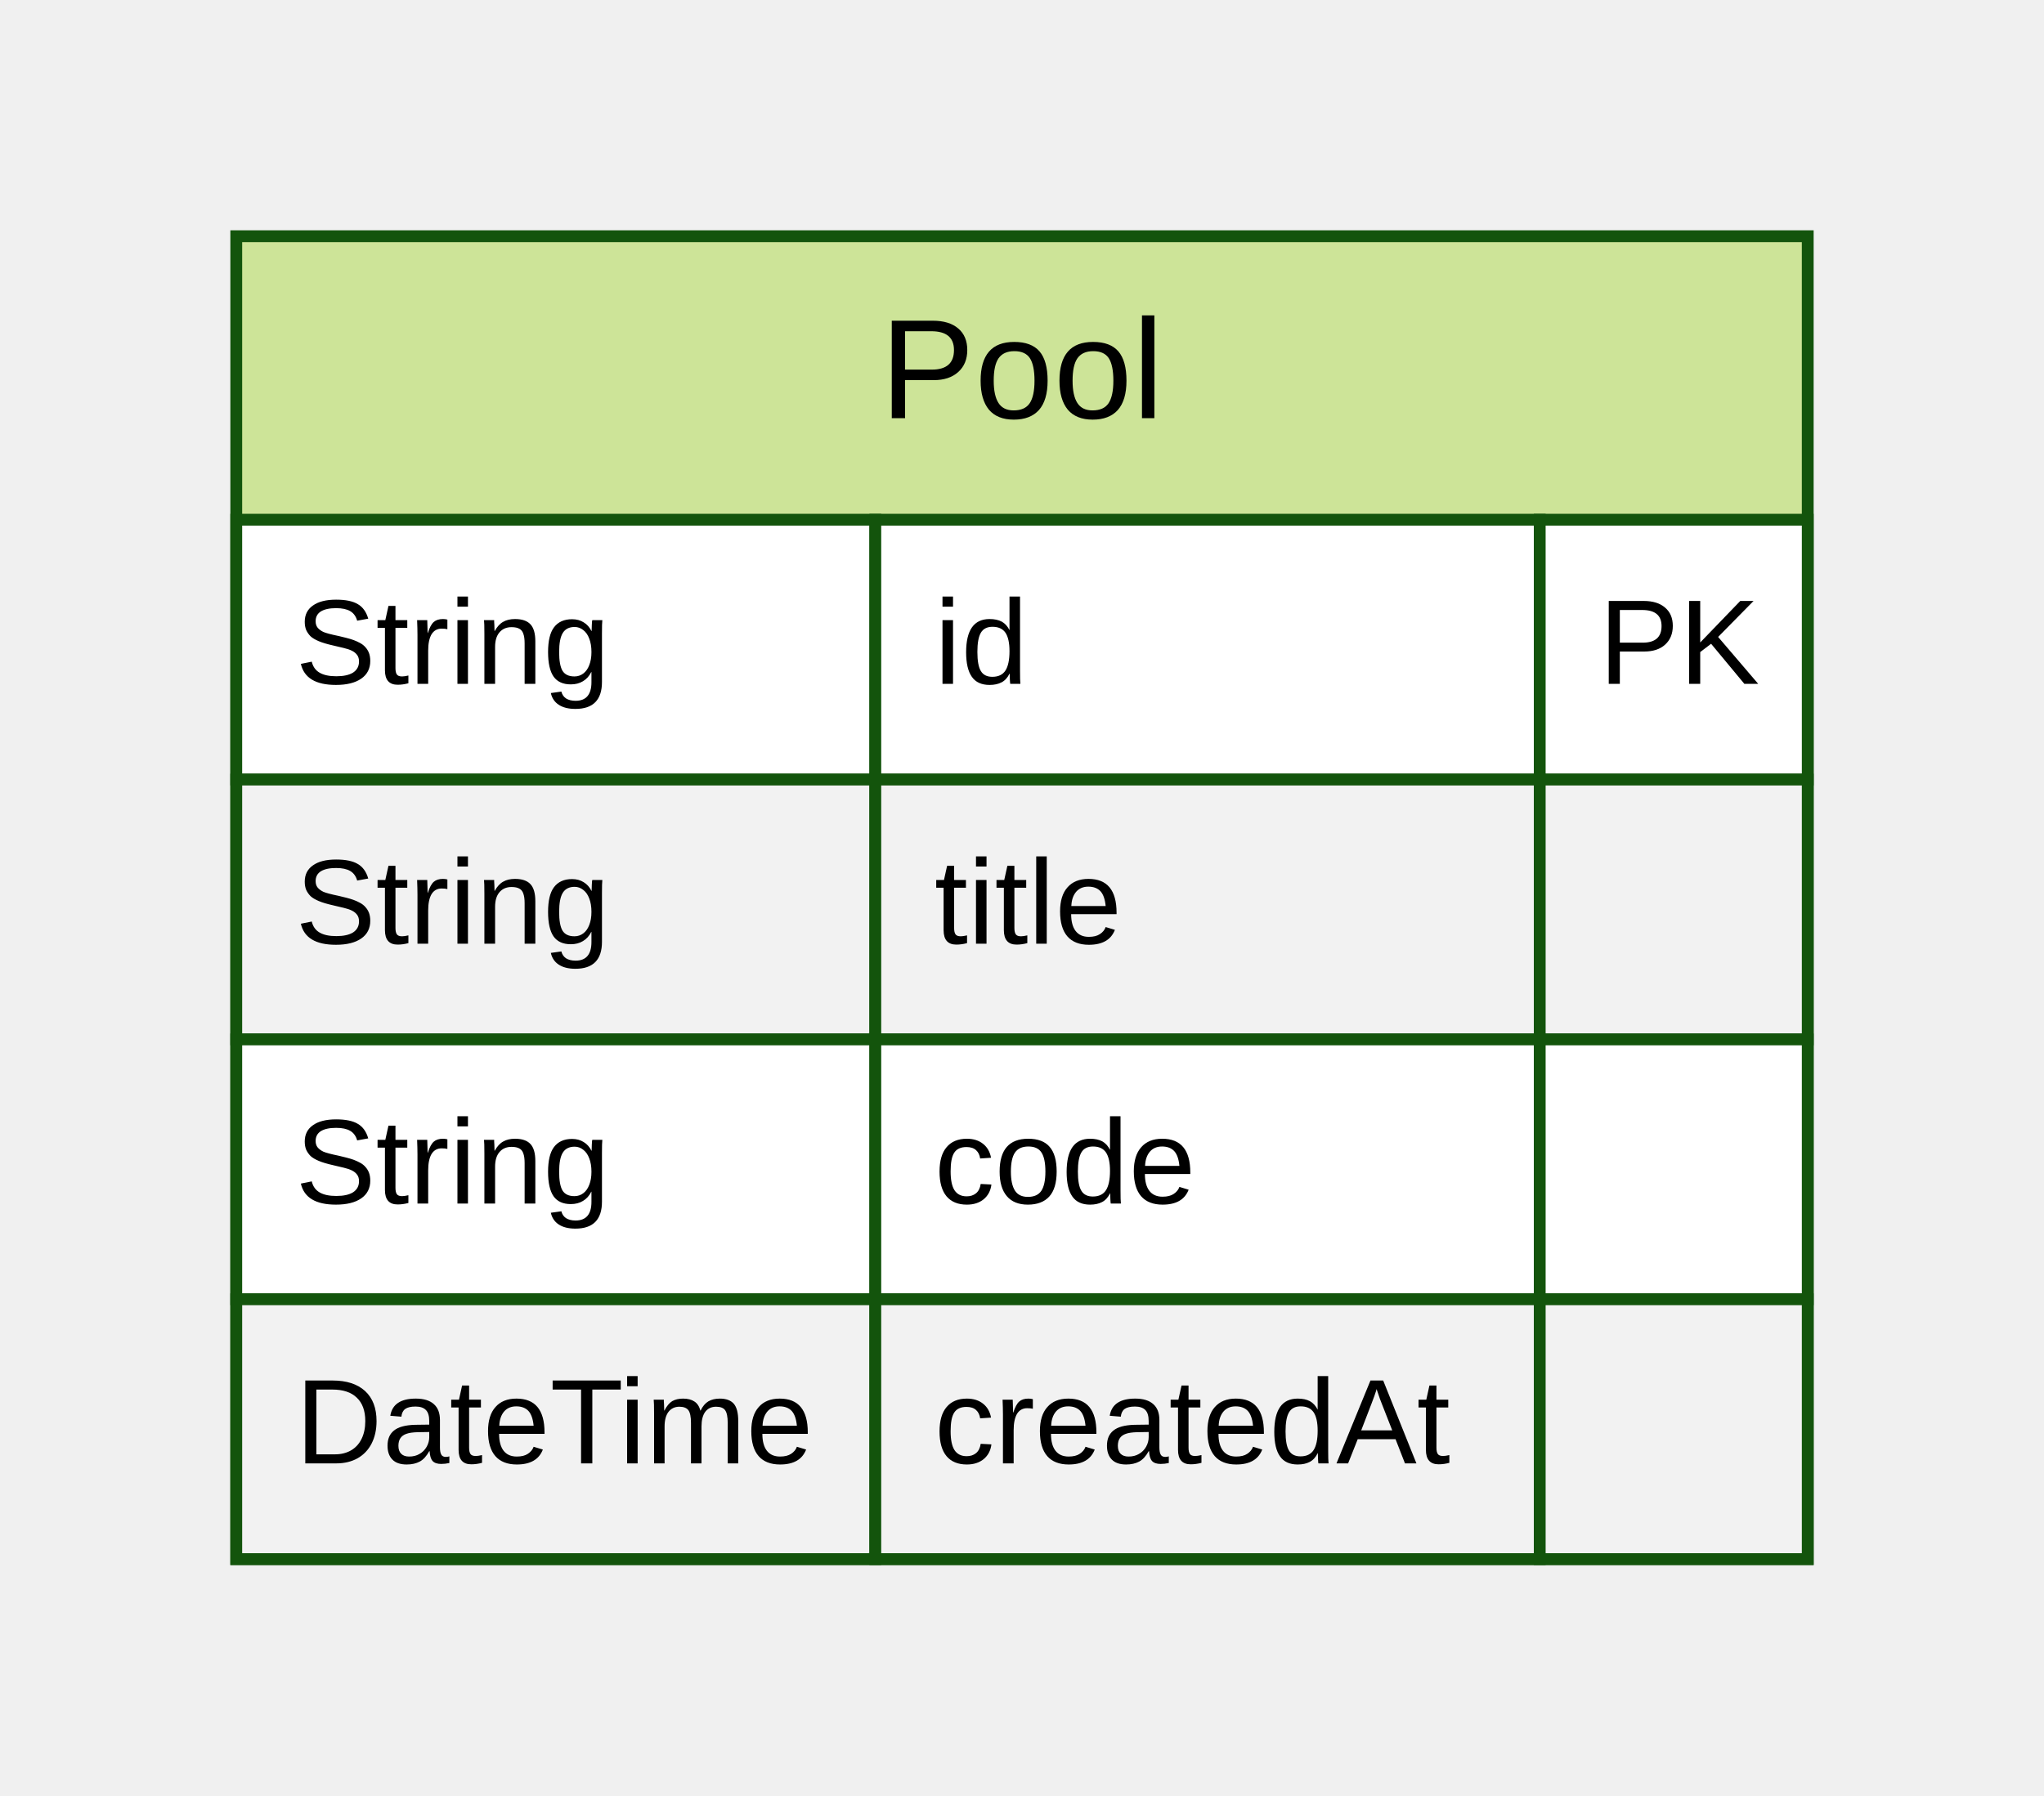
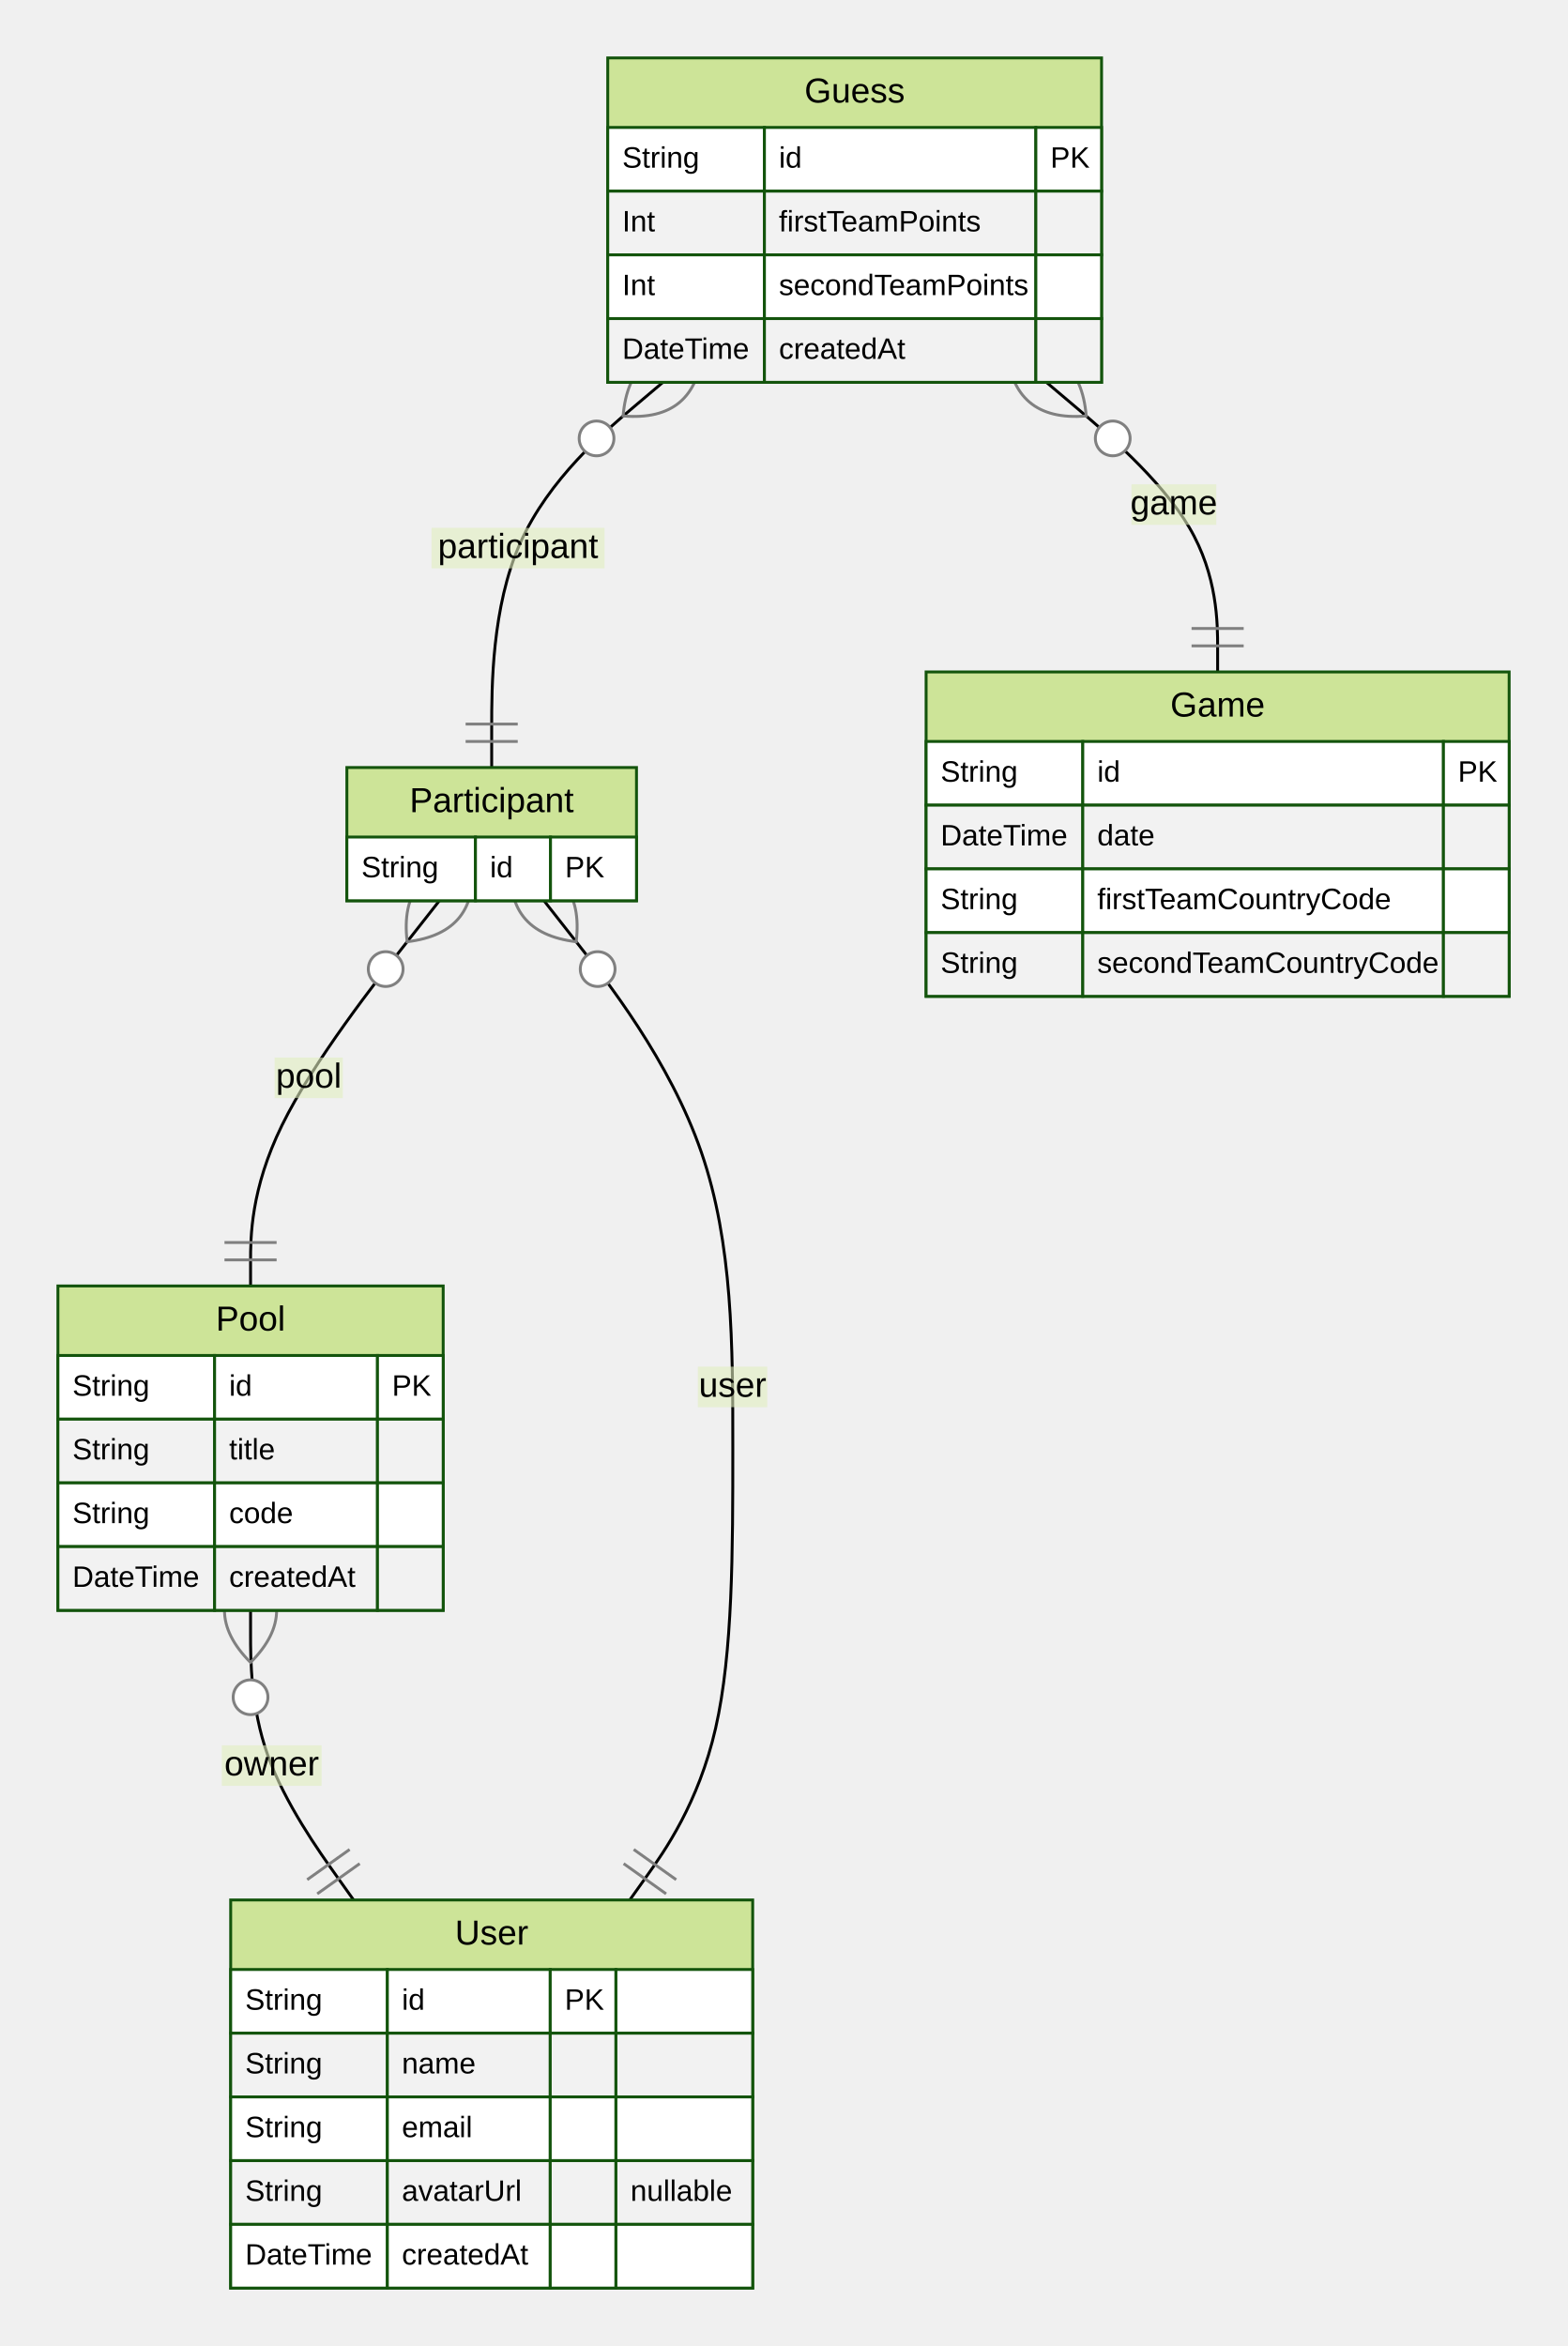
- <svg xmlns="http://www.w3.org/2000/svg" aria-labelledby="chart-title-mermaid-0 chart-desc-mermaid-0" role="img" viewBox="0 0 173.026 152" style="max-width: 173.026px; background-color: white;" width="100%" id="mermaid-0">
+ <svg xmlns="http://www.w3.org/2000/svg" aria-labelledby="chart-title-mermaid-0 chart-desc-mermaid-0" role="img" viewBox="0 0 541.082 810" style="max-width: 541.082px; background-color: white;" width="100%" id="mermaid-0">
  <style>#mermaid-0 {font-family:"trebuchet ms",verdana,arial,sans-serif;font-size:16px;fill:#000000;}#mermaid-0 .error-icon{fill:#552222;}#mermaid-0 .error-text{fill:#552222;stroke:#552222;}#mermaid-0 .edge-thickness-normal{stroke-width:2px;}#mermaid-0 .edge-thickness-thick{stroke-width:3.5px;}#mermaid-0 .edge-pattern-solid{stroke-dasharray:0;}#mermaid-0 .edge-pattern-dashed{stroke-dasharray:3;}#mermaid-0 .edge-pattern-dotted{stroke-dasharray:2;}#mermaid-0 .marker{fill:#000000;stroke:#000000;}#mermaid-0 .marker.cross{stroke:#000000;}#mermaid-0 svg{font-family:"trebuchet ms",verdana,arial,sans-serif;font-size:16px;}#mermaid-0 .entityBox{fill:#cde498;stroke:#13540c;}#mermaid-0 .attributeBoxOdd{fill:#ffffff;stroke:#13540c;}#mermaid-0 .attributeBoxEven{fill:#f2f2f2;stroke:#13540c;}#mermaid-0 .relationshipLabelBox{fill:hsl(78.158, 58.462%, 84.51%);opacity:0.7;background-color:hsl(78.158, 58.462%, 84.51%);}#mermaid-0 .relationshipLabelBox rect{opacity:0.5;}#mermaid-0 .relationshipLine{stroke:#000000;}#mermaid-0 :root{--mermaid-font-family:"trebuchet ms",verdana,arial,sans-serif;}</style>
  <g />
  <defs>
    <marker orient="auto" markerHeight="18" markerWidth="18" refY="9" refX="0" id="ONLY_ONE_START">
      <path d="M9,0 L9,18 M15,0 L15,18" fill="none" stroke="gray" />
    </marker>
  </defs>
  <defs>
    <marker orient="auto" markerHeight="18" markerWidth="18" refY="9" refX="18" id="ONLY_ONE_END">
      <path d="M3,0 L3,18 M9,0 L9,18" fill="none" stroke="gray" />
    </marker>
  </defs>
  <defs>
    <marker orient="auto" markerHeight="18" markerWidth="30" refY="9" refX="0" id="ZERO_OR_ONE_START">
      <circle r="6" cy="9" cx="21" fill="white" stroke="gray" />
      <path d="M9,0 L9,18" fill="none" stroke="gray" />
    </marker>
  </defs>
  <defs>
    <marker orient="auto" markerHeight="18" markerWidth="30" refY="9" refX="30" id="ZERO_OR_ONE_END">
      <circle r="6" cy="9" cx="9" fill="white" stroke="gray" />
      <path d="M21,0 L21,18" fill="none" stroke="gray" />
    </marker>
  </defs>
  <defs>
    <marker orient="auto" markerHeight="36" markerWidth="45" refY="18" refX="18" id="ONE_OR_MORE_START">
      <path d="M0,18 Q 18,0 36,18 Q 18,36 0,18 M42,9 L42,27" fill="none" stroke="gray" />
    </marker>
  </defs>
  <defs>
    <marker orient="auto" markerHeight="36" markerWidth="45" refY="18" refX="27" id="ONE_OR_MORE_END">
      <path d="M3,9 L3,27 M9,18 Q27,0 45,18 Q27,36 9,18" fill="none" stroke="gray" />
    </marker>
  </defs>
  <defs>
    <marker orient="auto" markerHeight="36" markerWidth="57" refY="18" refX="18" id="ZERO_OR_MORE_START">
      <circle r="6" cy="18" cx="48" fill="white" stroke="gray" />
      <path d="M0,18 Q18,0 36,18 Q18,36 0,18" fill="none" stroke="gray" />
    </marker>
  </defs>
  <defs>
    <marker orient="auto" markerHeight="36" markerWidth="57" refY="18" refX="39" id="ZERO_OR_MORE_END">
      <circle r="6" cy="18" cx="9" fill="white" stroke="gray" />
      <path d="M21,18 Q39,0 57,18 Q39,36 21,18" fill="none" stroke="gray" />
    </marker>
  </defs>
-   <g transform="translate(20,20 )" id="Pool">
+   <path marker-start="url(#ZERO_OR_MORE_START)" marker-end="url(#ONLY_ONE_END)" fill="none" stroke="gray" d="M86.513,556L86.513,564.333C86.513,572.667,86.513,589.333,92.443,606C98.373,622.667,110.233,639.333,116.163,647.667L122.093,656" class="er relationshipLine" />
+   <path marker-start="url(#ZERO_OR_MORE_START)" marker-end="url(#ONLY_ONE_END)" fill="none" stroke="gray" d="M187.835,311L198.7,324.833C209.565,338.667,231.296,366.333,242.161,397.833C253.026,429.333,253.026,464.667,253.026,500C253.026,535.333,253.026,570.667,247.096,596.667C241.167,622.667,229.307,639.333,223.377,647.667L217.447,656" class="er relationshipLine" />
+   <path marker-start="url(#ZERO_OR_MORE_START)" marker-end="url(#ONLY_ONE_END)" fill="none" stroke="gray" d="M151.705,311L140.839,324.833C129.974,338.667,108.244,366.333,97.378,388.5C86.513,410.667,86.513,427.333,86.513,435.667L86.513,444" class="er relationshipLine" />
+   <path marker-start="url(#ZERO_OR_MORE_START)" marker-end="url(#ONLY_ONE_END)" fill="none" stroke="gray" d="M228.887,132L219.034,140.333C209.181,148.667,189.476,165.333,179.623,187.5C169.77,209.667,169.77,237.333,169.77,251.167L169.77,265" class="er relationshipLine" />
+   <path marker-start="url(#ZERO_OR_MORE_START)" marker-end="url(#ONLY_ONE_END)" fill="none" stroke="gray" d="M361.309,132L371.162,140.333C381.015,148.667,400.72,165.333,410.573,182C420.426,198.667,420.426,215.333,420.426,223.667L420.426,232" class="er relationshipLine" />
+   <g transform="translate(20,444 )" id="Pool">
    <rect height="112" width="133.026" y="0" x="0" stroke="gray" fill-opacity="100%" fill="honeydew" class="er entityBox" />
    <text transform="translate(66.51321,12)" style="font-family: &quot;trebuchet ms&quot;, verdana, arial, sans-serif;; font-size: 12px" text-anchor="middle" dominant-baseline="middle" y="0" x="0" id="entity-Pool" class="er entityLabel">Pool</text>
    <rect height="22" width="54.096" y="24" x="0" stroke="gray" fill-opacity="100%" fill="honeydew" class="er attributeBoxOdd" />
    <text transform="translate(5,35)" style="font-family: &quot;trebuchet ms&quot;, verdana, arial, sans-serif;; font-size: 10.2px" text-anchor="left" dominant-baseline="middle" y="0" x="0" id="entity-Pool-attr-1-type" class="er entityLabel">String</text>
    <rect height="22" width="56.243" y="24" x="54.096" stroke="gray" fill-opacity="100%" fill="honeydew" class="er attributeBoxOdd" />
    <text transform="translate(59.09555,35)" style="font-family: &quot;trebuchet ms&quot;, verdana, arial, sans-serif;; font-size: 10.2px" text-anchor="left" dominant-baseline="middle" y="0" x="0" id="entity-Pool-attr-1-name" class="er entityLabel">id</text>
    <rect height="22" width="22.688" y="24" x="110.339" stroke="gray" fill-opacity="100%" fill="honeydew" class="er attributeBoxOdd" />
    <text transform="translate(115.3387,35)" style="font-family: &quot;trebuchet ms&quot;, verdana, arial, sans-serif;; font-size: 10.2px" text-anchor="left" dominant-baseline="middle" y="0" x="0" id="entity-Pool-attr-1-key" class="er entityLabel">PK</text>
    <rect height="22" width="54.096" y="46" x="0" stroke="gray" fill-opacity="100%" fill="honeydew" class="er attributeBoxEven" />
    <text transform="translate(5,57)" style="font-family: &quot;trebuchet ms&quot;, verdana, arial, sans-serif;; font-size: 10.2px" text-anchor="left" dominant-baseline="middle" y="0" x="0" id="entity-Pool-attr-2-type" class="er entityLabel">String</text>
    <rect height="22" width="56.243" y="46" x="54.096" stroke="gray" fill-opacity="100%" fill="honeydew" class="er attributeBoxEven" />
    <text transform="translate(59.09555,57)" style="font-family: &quot;trebuchet ms&quot;, verdana, arial, sans-serif;; font-size: 10.2px" text-anchor="left" dominant-baseline="middle" y="0" x="0" id="entity-Pool-attr-2-name" class="er entityLabel">title</text>
    <rect height="22" width="22.688" y="46" x="110.339" stroke="gray" fill-opacity="100%" fill="honeydew" class="er attributeBoxEven" />
    <text transform="translate(115.3387,57)" style="font-family: &quot;trebuchet ms&quot;, verdana, arial, sans-serif;; font-size: 10.2px" text-anchor="left" dominant-baseline="middle" y="0" x="0" id="entity-Pool-attr-2-key" class="er entityLabel" />
    <rect height="22" width="54.096" y="68" x="0" stroke="gray" fill-opacity="100%" fill="honeydew" class="er attributeBoxOdd" />
    <text transform="translate(5,79)" style="font-family: &quot;trebuchet ms&quot;, verdana, arial, sans-serif;; font-size: 10.2px" text-anchor="left" dominant-baseline="middle" y="0" x="0" id="entity-Pool-attr-3-type" class="er entityLabel">String</text>
    <rect height="22" width="56.243" y="68" x="54.096" stroke="gray" fill-opacity="100%" fill="honeydew" class="er attributeBoxOdd" />
    <text transform="translate(59.09555,79)" style="font-family: &quot;trebuchet ms&quot;, verdana, arial, sans-serif;; font-size: 10.2px" text-anchor="left" dominant-baseline="middle" y="0" x="0" id="entity-Pool-attr-3-name" class="er entityLabel">code</text>
    <rect height="22" width="22.688" y="68" x="110.339" stroke="gray" fill-opacity="100%" fill="honeydew" class="er attributeBoxOdd" />
    <text transform="translate(115.3387,79)" style="font-family: &quot;trebuchet ms&quot;, verdana, arial, sans-serif;; font-size: 10.2px" text-anchor="left" dominant-baseline="middle" y="0" x="0" id="entity-Pool-attr-3-key" class="er entityLabel" />
    <rect height="22" width="54.096" y="90" x="0" stroke="gray" fill-opacity="100%" fill="honeydew" class="er attributeBoxEven" />
    <text transform="translate(5,101)" style="font-family: &quot;trebuchet ms&quot;, verdana, arial, sans-serif;; font-size: 10.2px" text-anchor="left" dominant-baseline="middle" y="0" x="0" id="entity-Pool-attr-4-type" class="er entityLabel">DateTime</text>
    <rect height="22" width="56.243" y="90" x="54.096" stroke="gray" fill-opacity="100%" fill="honeydew" class="er attributeBoxEven" />
    <text transform="translate(59.09555,101)" style="font-family: &quot;trebuchet ms&quot;, verdana, arial, sans-serif;; font-size: 10.2px" text-anchor="left" dominant-baseline="middle" y="0" x="0" id="entity-Pool-attr-4-name" class="er entityLabel">createdAt</text>
    <rect height="22" width="22.688" y="90" x="110.339" stroke="gray" fill-opacity="100%" fill="honeydew" class="er attributeBoxEven" />
    <text transform="translate(115.3387,101)" style="font-family: &quot;trebuchet ms&quot;, verdana, arial, sans-serif;; font-size: 10.2px" text-anchor="left" dominant-baseline="middle" y="0" x="0" id="entity-Pool-attr-4-key" class="er entityLabel" />
  </g>
+   <g transform="translate(119.7698,265 )" id="Participant">
+     <rect height="46" width="100" y="0" x="0" stroke="gray" fill-opacity="100%" fill="honeydew" class="er entityBox" />
+     <text transform="translate(50,12)" style="font-family: &quot;trebuchet ms&quot;, verdana, arial, sans-serif;; font-size: 12px" text-anchor="middle" dominant-baseline="middle" y="0" x="0" id="entity-Participant" class="er entityLabel">Participant</text>
+     <rect height="22" width="44.399" y="24" x="0" stroke="gray" fill-opacity="100%" fill="honeydew" class="er attributeBoxOdd" />
+     <text transform="translate(5,35)" style="font-family: &quot;trebuchet ms&quot;, verdana, arial, sans-serif;; font-size: 10.2px" text-anchor="left" dominant-baseline="middle" y="0" x="0" id="entity-Participant-attr-1-type" class="er entityLabel">String</text>
+     <rect height="22" width="25.911" y="24" x="44.399" stroke="gray" fill-opacity="100%" fill="honeydew" class="er attributeBoxOdd" />
+     <text transform="translate(49.39862,35)" style="font-family: &quot;trebuchet ms&quot;, verdana, arial, sans-serif;; font-size: 10.2px" text-anchor="left" dominant-baseline="middle" y="0" x="0" id="entity-Participant-attr-1-name" class="er entityLabel">id</text>
+     <rect height="22" width="29.69" y="24" x="70.31" stroke="gray" fill-opacity="100%" fill="honeydew" class="er attributeBoxOdd" />
+     <text transform="translate(75.30976,35)" style="font-family: &quot;trebuchet ms&quot;, verdana, arial, sans-serif;; font-size: 10.2px" text-anchor="left" dominant-baseline="middle" y="0" x="0" id="entity-Participant-attr-1-key" class="er entityLabel">PK</text>
+   </g>
+   <g transform="translate(79.65034,656 )" id="User">
+     <rect height="134" width="180.239" y="0" x="0" stroke="gray" fill-opacity="100%" fill="honeydew" class="er entityBox" />
+     <text transform="translate(90.11948,12)" style="font-family: &quot;trebuchet ms&quot;, verdana, arial, sans-serif;; font-size: 12px" text-anchor="middle" dominant-baseline="middle" y="0" x="0" id="entity-User" class="er entityLabel">User</text>
+     <rect height="22" width="54.096" y="24" x="0" stroke="gray" fill-opacity="100%" fill="honeydew" class="er attributeBoxOdd" />
+     <text transform="translate(5,35)" style="font-family: &quot;trebuchet ms&quot;, verdana, arial, sans-serif;; font-size: 10.2px" text-anchor="left" dominant-baseline="middle" y="0" x="0" id="entity-User-attr-1-type" class="er entityLabel">String</text>
+     <rect height="22" width="56.243" y="24" x="54.096" stroke="gray" fill-opacity="100%" fill="honeydew" class="er attributeBoxOdd" />
+     <text transform="translate(59.09555,35)" style="font-family: &quot;trebuchet ms&quot;, verdana, arial, sans-serif;; font-size: 10.2px" text-anchor="left" dominant-baseline="middle" y="0" x="0" id="entity-User-attr-1-name" class="er entityLabel">id</text>
+     <rect height="22" width="22.688" y="24" x="110.339" stroke="gray" fill-opacity="100%" fill="honeydew" class="er attributeBoxOdd" />
+     <text transform="translate(115.3387,35)" style="font-family: &quot;trebuchet ms&quot;, verdana, arial, sans-serif;; font-size: 10.2px" text-anchor="left" dominant-baseline="middle" y="0" x="0" id="entity-User-attr-1-key" class="er entityLabel">PK</text>
+     <rect height="22" width="47.213" y="24" x="133.026" stroke="gray" fill-opacity="100%" fill="honeydew" class="er attributeBoxOdd" />
+     <text transform="translate(138.0264,35)" style="font-family: &quot;trebuchet ms&quot;, verdana, arial, sans-serif;; font-size: 10.2px" text-anchor="left" dominant-baseline="middle" y="0" x="0" id="entity-User-attr-1-comment" class="er entityLabel" />
+     <rect height="22" width="54.096" y="46" x="0" stroke="gray" fill-opacity="100%" fill="honeydew" class="er attributeBoxEven" />
+     <text transform="translate(5,57)" style="font-family: &quot;trebuchet ms&quot;, verdana, arial, sans-serif;; font-size: 10.2px" text-anchor="left" dominant-baseline="middle" y="0" x="0" id="entity-User-attr-2-type" class="er entityLabel">String</text>
+     <rect height="22" width="56.243" y="46" x="54.096" stroke="gray" fill-opacity="100%" fill="honeydew" class="er attributeBoxEven" />
+     <text transform="translate(59.09555,57)" style="font-family: &quot;trebuchet ms&quot;, verdana, arial, sans-serif;; font-size: 10.2px" text-anchor="left" dominant-baseline="middle" y="0" x="0" id="entity-User-attr-2-name" class="er entityLabel">name</text>
+     <rect height="22" width="22.688" y="46" x="110.339" stroke="gray" fill-opacity="100%" fill="honeydew" class="er attributeBoxEven" />
+     <text transform="translate(115.3387,57)" style="font-family: &quot;trebuchet ms&quot;, verdana, arial, sans-serif;; font-size: 10.2px" text-anchor="left" dominant-baseline="middle" y="0" x="0" id="entity-User-attr-2-key" class="er entityLabel" />
+     <rect height="22" width="47.213" y="46" x="133.026" stroke="gray" fill-opacity="100%" fill="honeydew" class="er attributeBoxEven" />
+     <text transform="translate(138.0264,57)" style="font-family: &quot;trebuchet ms&quot;, verdana, arial, sans-serif;; font-size: 10.2px" text-anchor="left" dominant-baseline="middle" y="0" x="0" id="entity-User-attr-2-comment" class="er entityLabel" />
+     <rect height="22" width="54.096" y="68" x="0" stroke="gray" fill-opacity="100%" fill="honeydew" class="er attributeBoxOdd" />
+     <text transform="translate(5,79)" style="font-family: &quot;trebuchet ms&quot;, verdana, arial, sans-serif;; font-size: 10.2px" text-anchor="left" dominant-baseline="middle" y="0" x="0" id="entity-User-attr-3-type" class="er entityLabel">String</text>
+     <rect height="22" width="56.243" y="68" x="54.096" stroke="gray" fill-opacity="100%" fill="honeydew" class="er attributeBoxOdd" />
+     <text transform="translate(59.09555,79)" style="font-family: &quot;trebuchet ms&quot;, verdana, arial, sans-serif;; font-size: 10.2px" text-anchor="left" dominant-baseline="middle" y="0" x="0" id="entity-User-attr-3-name" class="er entityLabel">email</text>
+     <rect height="22" width="22.688" y="68" x="110.339" stroke="gray" fill-opacity="100%" fill="honeydew" class="er attributeBoxOdd" />
+     <text transform="translate(115.3387,79)" style="font-family: &quot;trebuchet ms&quot;, verdana, arial, sans-serif;; font-size: 10.2px" text-anchor="left" dominant-baseline="middle" y="0" x="0" id="entity-User-attr-3-key" class="er entityLabel" />
+     <rect height="22" width="47.213" y="68" x="133.026" stroke="gray" fill-opacity="100%" fill="honeydew" class="er attributeBoxOdd" />
+     <text transform="translate(138.0264,79)" style="font-family: &quot;trebuchet ms&quot;, verdana, arial, sans-serif;; font-size: 10.2px" text-anchor="left" dominant-baseline="middle" y="0" x="0" id="entity-User-attr-3-comment" class="er entityLabel" />
+     <rect height="22" width="54.096" y="90" x="0" stroke="gray" fill-opacity="100%" fill="honeydew" class="er attributeBoxEven" />
+     <text transform="translate(5,101)" style="font-family: &quot;trebuchet ms&quot;, verdana, arial, sans-serif;; font-size: 10.2px" text-anchor="left" dominant-baseline="middle" y="0" x="0" id="entity-User-attr-4-type" class="er entityLabel">String</text>
+     <rect height="22" width="56.243" y="90" x="54.096" stroke="gray" fill-opacity="100%" fill="honeydew" class="er attributeBoxEven" />
+     <text transform="translate(59.09555,101)" style="font-family: &quot;trebuchet ms&quot;, verdana, arial, sans-serif;; font-size: 10.2px" text-anchor="left" dominant-baseline="middle" y="0" x="0" id="entity-User-attr-4-name" class="er entityLabel">avatarUrl</text>
+     <rect height="22" width="22.688" y="90" x="110.339" stroke="gray" fill-opacity="100%" fill="honeydew" class="er attributeBoxEven" />
+     <text transform="translate(115.3387,101)" style="font-family: &quot;trebuchet ms&quot;, verdana, arial, sans-serif;; font-size: 10.2px" text-anchor="left" dominant-baseline="middle" y="0" x="0" id="entity-User-attr-4-key" class="er entityLabel" />
+     <rect height="22" width="47.213" y="90" x="133.026" stroke="gray" fill-opacity="100%" fill="honeydew" class="er attributeBoxEven" />
+     <text transform="translate(138.0264,101)" style="font-family: &quot;trebuchet ms&quot;, verdana, arial, sans-serif;; font-size: 10.2px" text-anchor="left" dominant-baseline="middle" y="0" x="0" id="entity-User-attr-4-comment" class="er entityLabel">nullable</text>
+     <rect height="22" width="54.096" y="112" x="0" stroke="gray" fill-opacity="100%" fill="honeydew" class="er attributeBoxOdd" />
+     <text transform="translate(5,123)" style="font-family: &quot;trebuchet ms&quot;, verdana, arial, sans-serif;; font-size: 10.2px" text-anchor="left" dominant-baseline="middle" y="0" x="0" id="entity-User-attr-5-type" class="er entityLabel">DateTime</text>
+     <rect height="22" width="56.243" y="112" x="54.096" stroke="gray" fill-opacity="100%" fill="honeydew" class="er attributeBoxOdd" />
+     <text transform="translate(59.09555,123)" style="font-family: &quot;trebuchet ms&quot;, verdana, arial, sans-serif;; font-size: 10.2px" text-anchor="left" dominant-baseline="middle" y="0" x="0" id="entity-User-attr-5-name" class="er entityLabel">createdAt</text>
+     <rect height="22" width="22.688" y="112" x="110.339" stroke="gray" fill-opacity="100%" fill="honeydew" class="er attributeBoxOdd" />
+     <text transform="translate(115.3387,123)" style="font-family: &quot;trebuchet ms&quot;, verdana, arial, sans-serif;; font-size: 10.2px" text-anchor="left" dominant-baseline="middle" y="0" x="0" id="entity-User-attr-5-key" class="er entityLabel" />
+     <rect height="22" width="47.213" y="112" x="133.026" stroke="gray" fill-opacity="100%" fill="honeydew" class="er attributeBoxOdd" />
+     <text transform="translate(138.0264,123)" style="font-family: &quot;trebuchet ms&quot;, verdana, arial, sans-serif;; font-size: 10.2px" text-anchor="left" dominant-baseline="middle" y="0" x="0" id="entity-User-attr-5-comment" class="er entityLabel" />
+   </g>
+   <g transform="translate(319.7698,232 )" id="Game">
+     <rect height="112" width="201.312" y="0" x="0" stroke="gray" fill-opacity="100%" fill="honeydew" class="er entityBox" />
+     <text transform="translate(100.6562,12)" style="font-family: &quot;trebuchet ms&quot;, verdana, arial, sans-serif;; font-size: 12px" text-anchor="middle" dominant-baseline="middle" y="0" x="0" id="entity-Game" class="er entityLabel">Game</text>
+     <rect height="22" width="54.096" y="24" x="0" stroke="gray" fill-opacity="100%" fill="honeydew" class="er attributeBoxOdd" />
+     <text transform="translate(5,35)" style="font-family: &quot;trebuchet ms&quot;, verdana, arial, sans-serif;; font-size: 10.2px" text-anchor="left" dominant-baseline="middle" y="0" x="0" id="entity-Game-attr-1-type" class="er entityLabel">String</text>
+     <rect height="22" width="124.529" y="24" x="54.096" stroke="gray" fill-opacity="100%" fill="honeydew" class="er attributeBoxOdd" />
+     <text transform="translate(59.09555,35)" style="font-family: &quot;trebuchet ms&quot;, verdana, arial, sans-serif;; font-size: 10.2px" text-anchor="left" dominant-baseline="middle" y="0" x="0" id="entity-Game-attr-1-name" class="er entityLabel">id</text>
+     <rect height="22" width="22.688" y="24" x="178.625" stroke="gray" fill-opacity="100%" fill="honeydew" class="er attributeBoxOdd" />
+     <text transform="translate(183.6248,35)" style="font-family: &quot;trebuchet ms&quot;, verdana, arial, sans-serif;; font-size: 10.2px" text-anchor="left" dominant-baseline="middle" y="0" x="0" id="entity-Game-attr-1-key" class="er entityLabel">PK</text>
+     <rect height="22" width="54.096" y="46" x="0" stroke="gray" fill-opacity="100%" fill="honeydew" class="er attributeBoxEven" />
+     <text transform="translate(5,57)" style="font-family: &quot;trebuchet ms&quot;, verdana, arial, sans-serif;; font-size: 10.2px" text-anchor="left" dominant-baseline="middle" y="0" x="0" id="entity-Game-attr-2-type" class="er entityLabel">DateTime</text>
+     <rect height="22" width="124.529" y="46" x="54.096" stroke="gray" fill-opacity="100%" fill="honeydew" class="er attributeBoxEven" />
+     <text transform="translate(59.09555,57)" style="font-family: &quot;trebuchet ms&quot;, verdana, arial, sans-serif;; font-size: 10.2px" text-anchor="left" dominant-baseline="middle" y="0" x="0" id="entity-Game-attr-2-name" class="er entityLabel">date</text>
+     <rect height="22" width="22.688" y="46" x="178.625" stroke="gray" fill-opacity="100%" fill="honeydew" class="er attributeBoxEven" />
+     <text transform="translate(183.6248,57)" style="font-family: &quot;trebuchet ms&quot;, verdana, arial, sans-serif;; font-size: 10.2px" text-anchor="left" dominant-baseline="middle" y="0" x="0" id="entity-Game-attr-2-key" class="er entityLabel" />
+     <rect height="22" width="54.096" y="68" x="0" stroke="gray" fill-opacity="100%" fill="honeydew" class="er attributeBoxOdd" />
+     <text transform="translate(5,79)" style="font-family: &quot;trebuchet ms&quot;, verdana, arial, sans-serif;; font-size: 10.2px" text-anchor="left" dominant-baseline="middle" y="0" x="0" id="entity-Game-attr-3-type" class="er entityLabel">String</text>
+     <rect height="22" width="124.529" y="68" x="54.096" stroke="gray" fill-opacity="100%" fill="honeydew" class="er attributeBoxOdd" />
+     <text transform="translate(59.09555,79)" style="font-family: &quot;trebuchet ms&quot;, verdana, arial, sans-serif;; font-size: 10.2px" text-anchor="left" dominant-baseline="middle" y="0" x="0" id="entity-Game-attr-3-name" class="er entityLabel">firstTeamCountryCode</text>
+     <rect height="22" width="22.688" y="68" x="178.625" stroke="gray" fill-opacity="100%" fill="honeydew" class="er attributeBoxOdd" />
+     <text transform="translate(183.6248,79)" style="font-family: &quot;trebuchet ms&quot;, verdana, arial, sans-serif;; font-size: 10.2px" text-anchor="left" dominant-baseline="middle" y="0" x="0" id="entity-Game-attr-3-key" class="er entityLabel" />
+     <rect height="22" width="54.096" y="90" x="0" stroke="gray" fill-opacity="100%" fill="honeydew" class="er attributeBoxEven" />
+     <text transform="translate(5,101)" style="font-family: &quot;trebuchet ms&quot;, verdana, arial, sans-serif;; font-size: 10.2px" text-anchor="left" dominant-baseline="middle" y="0" x="0" id="entity-Game-attr-4-type" class="er entityLabel">String</text>
+     <rect height="22" width="124.529" y="90" x="54.096" stroke="gray" fill-opacity="100%" fill="honeydew" class="er attributeBoxEven" />
+     <text transform="translate(59.09555,101)" style="font-family: &quot;trebuchet ms&quot;, verdana, arial, sans-serif;; font-size: 10.2px" text-anchor="left" dominant-baseline="middle" y="0" x="0" id="entity-Game-attr-4-name" class="er entityLabel">secondTeamCountryCode</text>
+     <rect height="22" width="22.688" y="90" x="178.625" stroke="gray" fill-opacity="100%" fill="honeydew" class="er attributeBoxEven" />
+     <text transform="translate(183.6248,101)" style="font-family: &quot;trebuchet ms&quot;, verdana, arial, sans-serif;; font-size: 10.2px" text-anchor="left" dominant-baseline="middle" y="0" x="0" id="entity-Game-attr-4-key" class="er entityLabel" />
+   </g>
+   <g transform="translate(209.8457,20 )" id="Guess">
+     <rect height="112" width="170.504" y="0" x="0" stroke="gray" fill-opacity="100%" fill="honeydew" class="er entityBox" />
+     <text transform="translate(85.2522,12)" style="font-family: &quot;trebuchet ms&quot;, verdana, arial, sans-serif;; font-size: 12px" text-anchor="middle" dominant-baseline="middle" y="0" x="0" id="entity-Guess" class="er entityLabel">Guess</text>
+     <rect height="22" width="54.096" y="24" x="0" stroke="gray" fill-opacity="100%" fill="honeydew" class="er attributeBoxOdd" />
+     <text transform="translate(5,35)" style="font-family: &quot;trebuchet ms&quot;, verdana, arial, sans-serif;; font-size: 10.2px" text-anchor="left" dominant-baseline="middle" y="0" x="0" id="entity-Guess-attr-1-type" class="er entityLabel">String</text>
+     <rect height="22" width="93.721" y="24" x="54.096" stroke="gray" fill-opacity="100%" fill="honeydew" class="er attributeBoxOdd" />
+     <text transform="translate(59.09555,35)" style="font-family: &quot;trebuchet ms&quot;, verdana, arial, sans-serif;; font-size: 10.2px" text-anchor="left" dominant-baseline="middle" y="0" x="0" id="entity-Guess-attr-1-name" class="er entityLabel">id</text>
+     <rect height="22" width="22.688" y="24" x="147.817" stroke="gray" fill-opacity="100%" fill="honeydew" class="er attributeBoxOdd" />
+     <text transform="translate(152.8167,35)" style="font-family: &quot;trebuchet ms&quot;, verdana, arial, sans-serif;; font-size: 10.2px" text-anchor="left" dominant-baseline="middle" y="0" x="0" id="entity-Guess-attr-1-key" class="er entityLabel">PK</text>
+     <rect height="22" width="54.096" y="46" x="0" stroke="gray" fill-opacity="100%" fill="honeydew" class="er attributeBoxEven" />
+     <text transform="translate(5,57)" style="font-family: &quot;trebuchet ms&quot;, verdana, arial, sans-serif;; font-size: 10.2px" text-anchor="left" dominant-baseline="middle" y="0" x="0" id="entity-Guess-attr-2-type" class="er entityLabel">Int</text>
+     <rect height="22" width="93.721" y="46" x="54.096" stroke="gray" fill-opacity="100%" fill="honeydew" class="er attributeBoxEven" />
+     <text transform="translate(59.09555,57)" style="font-family: &quot;trebuchet ms&quot;, verdana, arial, sans-serif;; font-size: 10.2px" text-anchor="left" dominant-baseline="middle" y="0" x="0" id="entity-Guess-attr-2-name" class="er entityLabel">firstTeamPoints</text>
+     <rect height="22" width="22.688" y="46" x="147.817" stroke="gray" fill-opacity="100%" fill="honeydew" class="er attributeBoxEven" />
+     <text transform="translate(152.8167,57)" style="font-family: &quot;trebuchet ms&quot;, verdana, arial, sans-serif;; font-size: 10.2px" text-anchor="left" dominant-baseline="middle" y="0" x="0" id="entity-Guess-attr-2-key" class="er entityLabel" />
+     <rect height="22" width="54.096" y="68" x="0" stroke="gray" fill-opacity="100%" fill="honeydew" class="er attributeBoxOdd" />
+     <text transform="translate(5,79)" style="font-family: &quot;trebuchet ms&quot;, verdana, arial, sans-serif;; font-size: 10.2px" text-anchor="left" dominant-baseline="middle" y="0" x="0" id="entity-Guess-attr-3-type" class="er entityLabel">Int</text>
+     <rect height="22" width="93.721" y="68" x="54.096" stroke="gray" fill-opacity="100%" fill="honeydew" class="er attributeBoxOdd" />
+     <text transform="translate(59.09555,79)" style="font-family: &quot;trebuchet ms&quot;, verdana, arial, sans-serif;; font-size: 10.2px" text-anchor="left" dominant-baseline="middle" y="0" x="0" id="entity-Guess-attr-3-name" class="er entityLabel">secondTeamPoints</text>
+     <rect height="22" width="22.688" y="68" x="147.817" stroke="gray" fill-opacity="100%" fill="honeydew" class="er attributeBoxOdd" />
+     <text transform="translate(152.8167,79)" style="font-family: &quot;trebuchet ms&quot;, verdana, arial, sans-serif;; font-size: 10.2px" text-anchor="left" dominant-baseline="middle" y="0" x="0" id="entity-Guess-attr-3-key" class="er entityLabel" />
+     <rect height="22" width="54.096" y="90" x="0" stroke="gray" fill-opacity="100%" fill="honeydew" class="er attributeBoxEven" />
+     <text transform="translate(5,101)" style="font-family: &quot;trebuchet ms&quot;, verdana, arial, sans-serif;; font-size: 10.2px" text-anchor="left" dominant-baseline="middle" y="0" x="0" id="entity-Guess-attr-4-type" class="er entityLabel">DateTime</text>
+     <rect height="22" width="93.721" y="90" x="54.096" stroke="gray" fill-opacity="100%" fill="honeydew" class="er attributeBoxEven" />
+     <text transform="translate(59.09555,101)" style="font-family: &quot;trebuchet ms&quot;, verdana, arial, sans-serif;; font-size: 10.2px" text-anchor="left" dominant-baseline="middle" y="0" x="0" id="entity-Guess-attr-4-name" class="er entityLabel">createdAt</text>
+     <rect height="22" width="22.688" y="90" x="147.817" stroke="gray" fill-opacity="100%" fill="honeydew" class="er attributeBoxEven" />
+     <text transform="translate(152.8167,101)" style="font-family: &quot;trebuchet ms&quot;, verdana, arial, sans-serif;; font-size: 10.2px" text-anchor="left" dominant-baseline="middle" y="0" x="0" id="entity-Guess-attr-4-key" class="er entityLabel" />
+   </g>
+   <rect fill-opacity="85%" fill="white" height="14" width="34.471" y="602.592" x="76.574" class="er relationshipLabelBox" />
+   <text style="font-family: &quot;trebuchet ms&quot;, verdana, arial, sans-serif;; font-size: 12px" dominant-baseline="middle" text-anchor="middle" y="609.592" x="93.81" id="rel1" class="er relationshipLabel">owner</text>
+   <rect fill-opacity="85%" fill="white" height="14" width="23.959" y="471.862" x="240.96" class="er relationshipLabelBox" />
+   <text style="font-family: &quot;trebuchet ms&quot;, verdana, arial, sans-serif;; font-size: 12px" dominant-baseline="middle" text-anchor="middle" y="478.862" x="252.94" id="rel2" class="er relationshipLabel">user</text>
+   <rect fill-opacity="85%" fill="white" height="14" width="23.564" y="365.133" x="94.824" class="er relationshipLabelBox" />
+   <text style="font-family: &quot;trebuchet ms&quot;, verdana, arial, sans-serif;; font-size: 12px" dominant-baseline="middle" text-anchor="middle" y="372.133" x="106.606" id="rel3" class="er relationshipLabel">pool</text>
+   <rect fill-opacity="85%" fill="white" height="14" width="59.744" y="182.256" x="148.995" class="er relationshipLabelBox" />
+   <text style="font-family: &quot;trebuchet ms&quot;, verdana, arial, sans-serif;; font-size: 12px" dominant-baseline="middle" text-anchor="middle" y="189.256" x="178.867" id="rel4" class="er relationshipLabel">participant</text>
+   <rect fill-opacity="85%" fill="white" height="14" width="29.289" y="167.222" x="390.665" class="er relationshipLabelBox" />
+   <text style="font-family: &quot;trebuchet ms&quot;, verdana, arial, sans-serif;; font-size: 12px" dominant-baseline="middle" text-anchor="middle" y="174.222" x="405.31" id="rel5" class="er relationshipLabel">game</text>
</svg>
